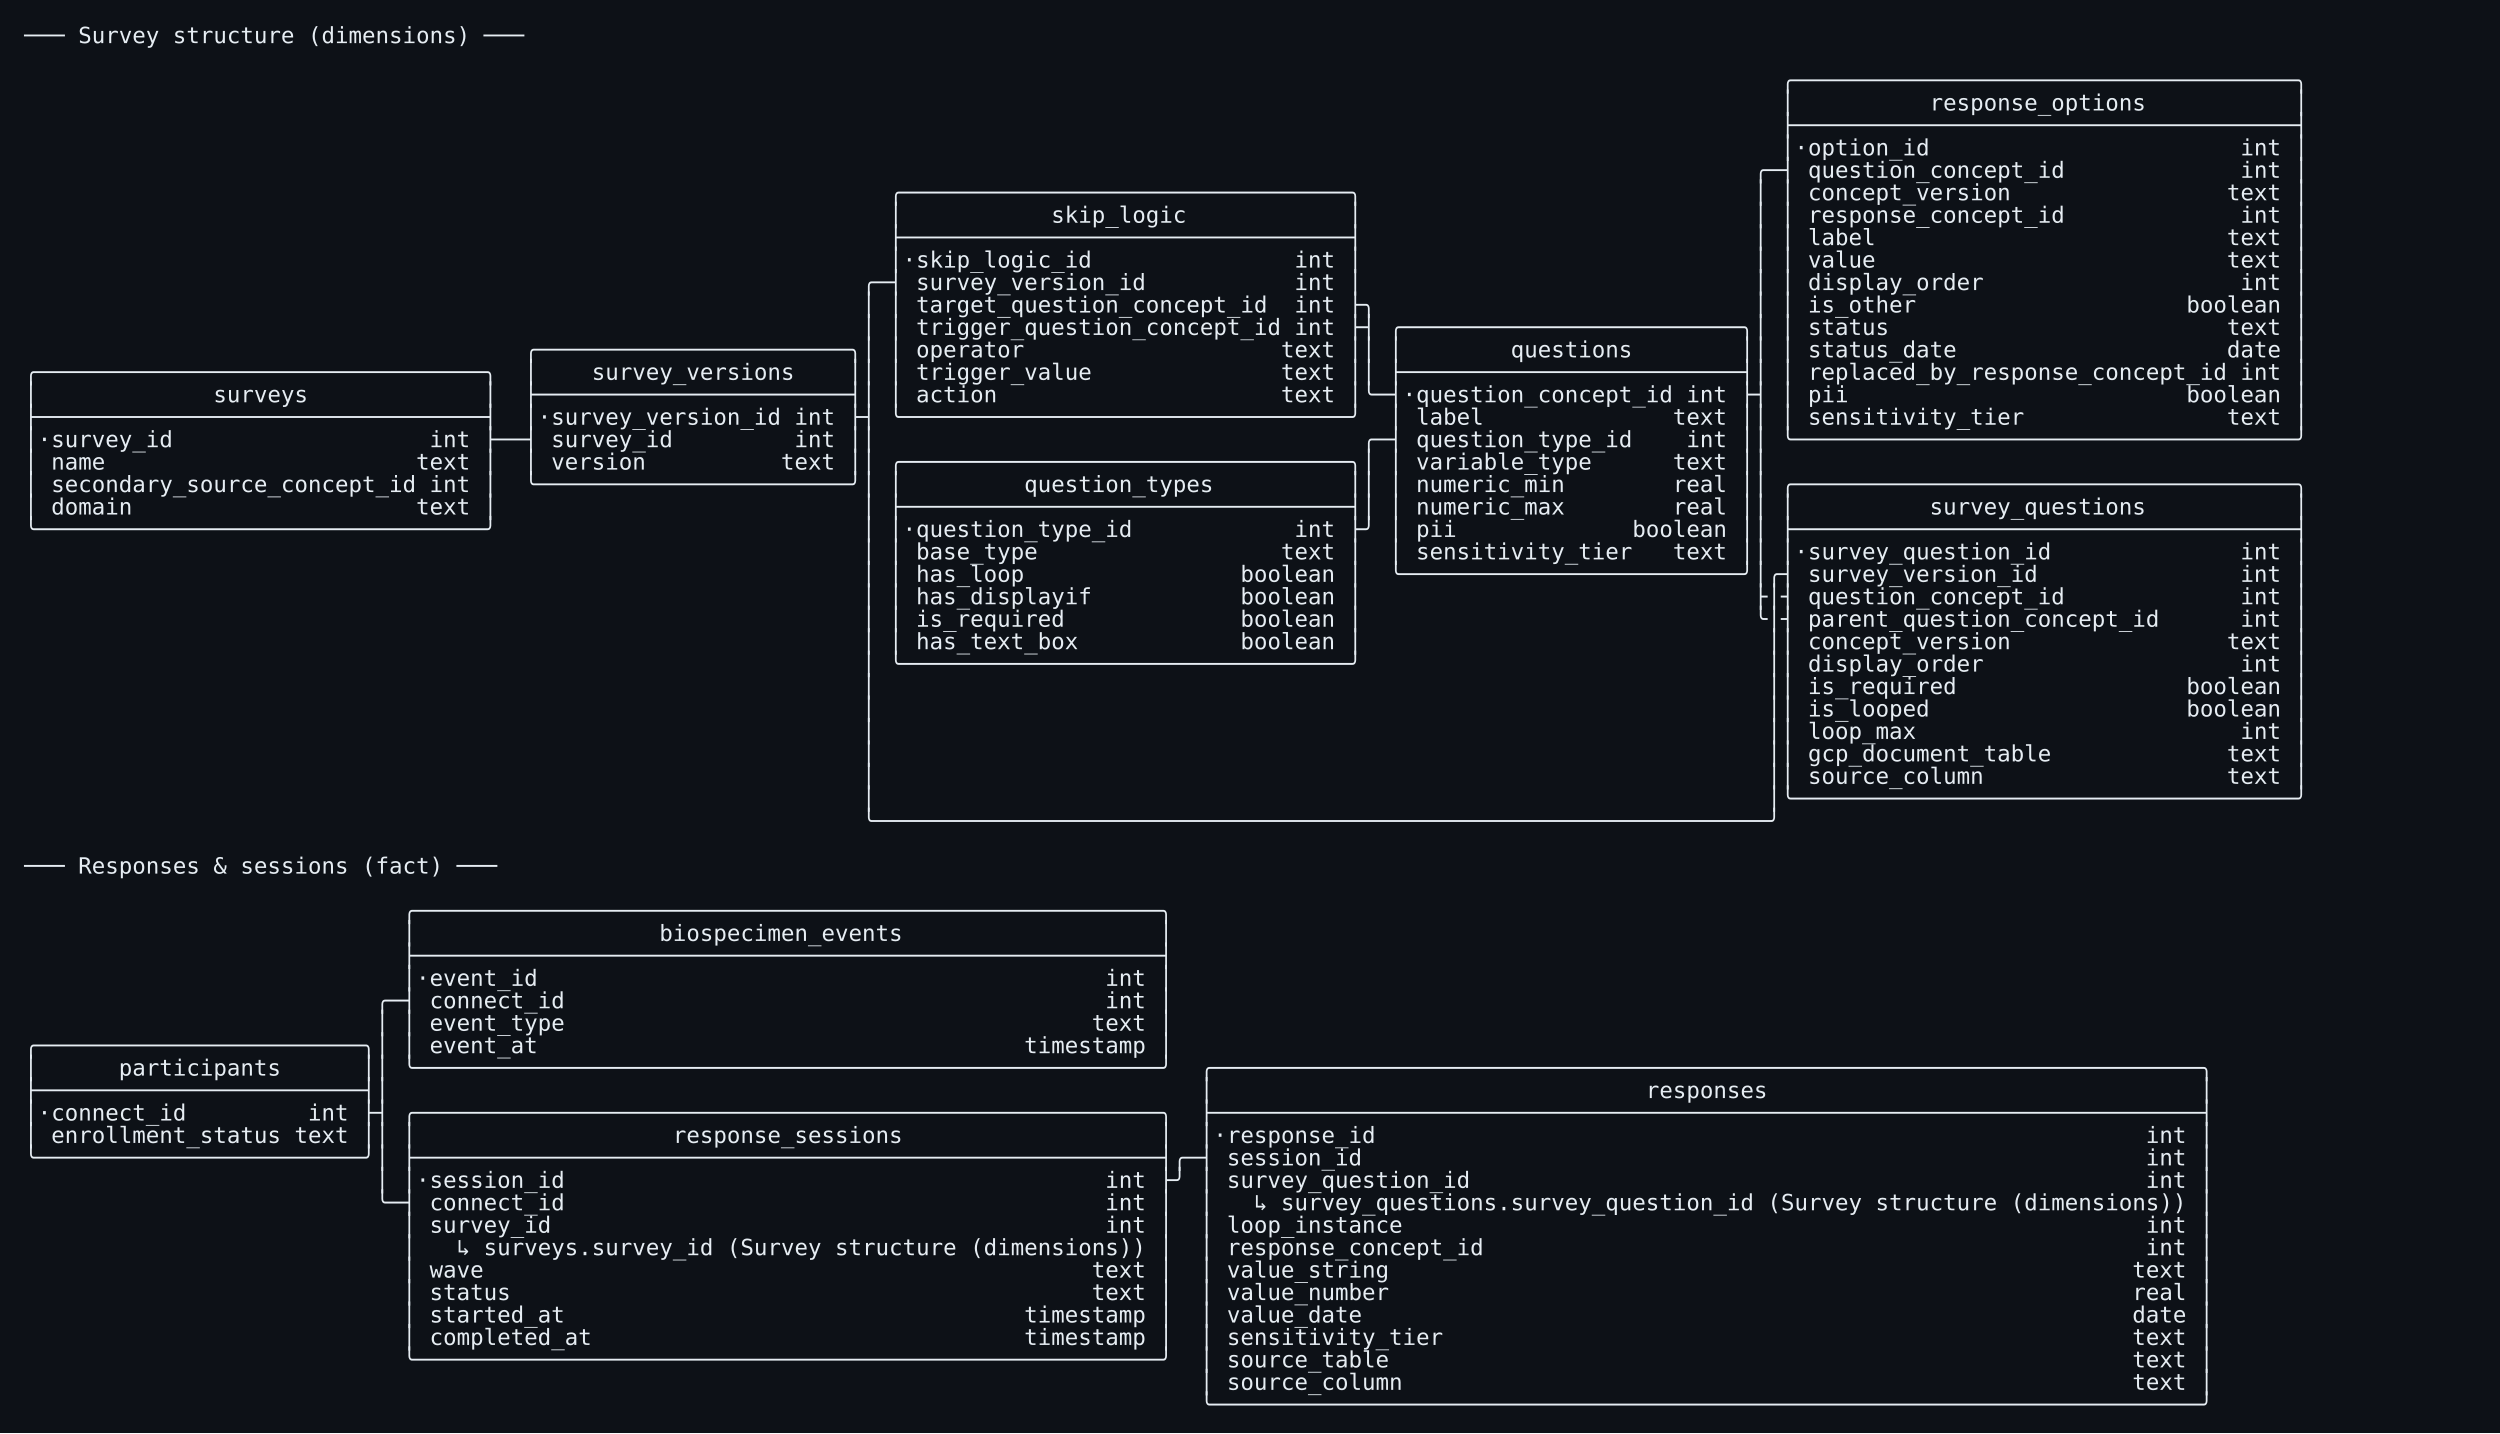
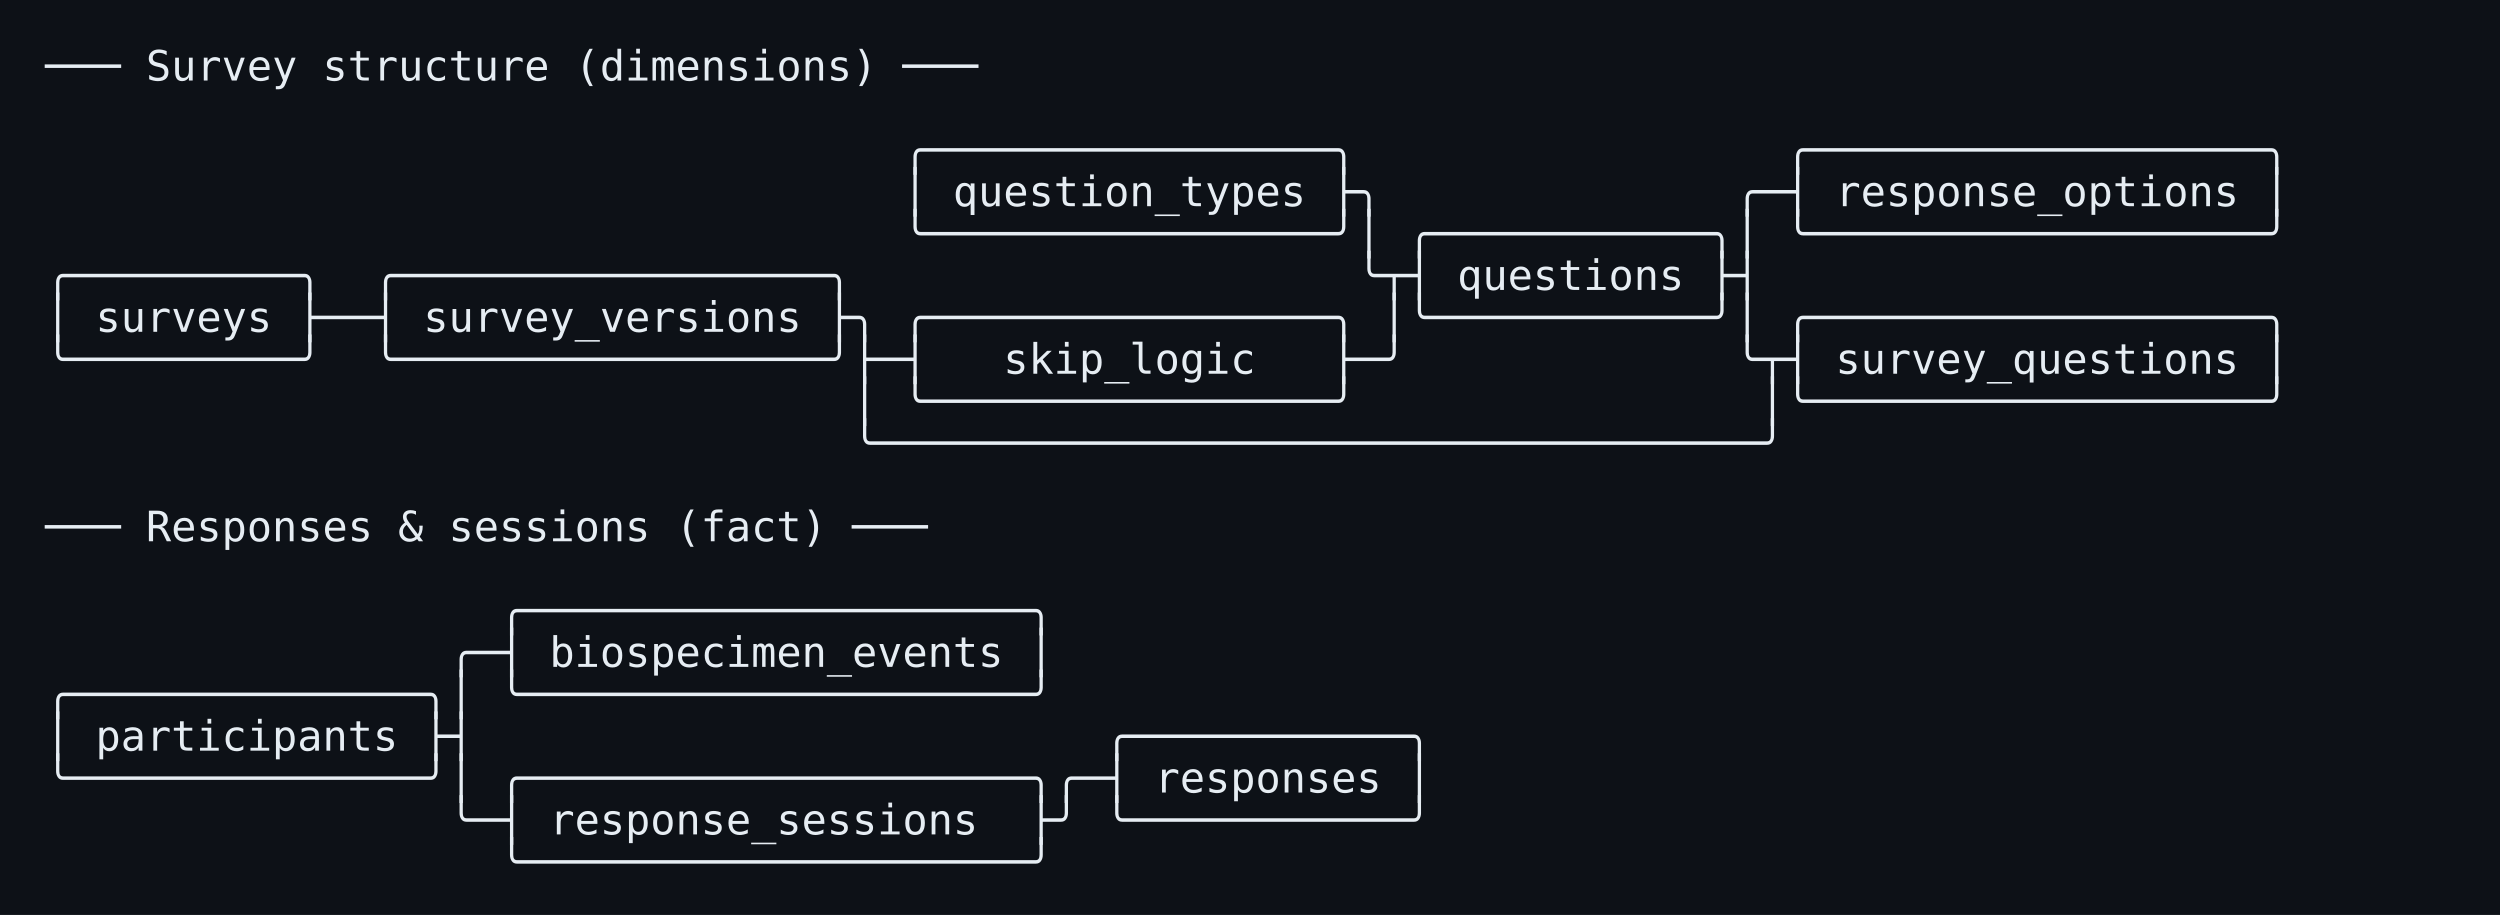
- <svg xmlns="http://www.w3.org/2000/svg" width="1448" height="830" viewBox="0 0 1448 830">
-   <rect width="1448" height="830" fill="#0d1117" />
+ <svg xmlns="http://www.w3.org/2000/svg" width="776" height="284" viewBox="0 0 776 284">
+   <rect width="776" height="284" fill="#0d1117" />
  <text font-family="ui-monospace, SFMono-Regular, 'SF Mono', Menlo, Consolas, 'DejaVu Sans Mono', monospace" font-size="13" fill="#e6edf3" xml:space="preserve">
    <tspan x="14" y="25">─── Survey structure (dimensions) ───</tspan>
    <tspan x="14" y="38" />
-     <tspan x="14" y="51">                                                                                                                                  ╭─────────────────────────────────────╮</tspan>
-     <tspan x="14" y="64">                                                                                                                                  │          response_options           │</tspan>
-     <tspan x="14" y="77">                                                                                                                                  ├─────────────────────────────────────┤</tspan>
-     <tspan x="14" y="90">                                                                                                                                  │·option_id                       int │</tspan>
-     <tspan x="14" y="103">                                                                                                                                ╭─┤ question_concept_id             int │</tspan>
-     <tspan x="14" y="116">                                                                ╭─────────────────────────────────╮                             │ │ concept_version                text │</tspan>
-     <tspan x="14" y="129">                                                                │           skip_logic            │                             │ │ response_concept_id             int │</tspan>
-     <tspan x="14" y="142">                                                                ├─────────────────────────────────┤                             │ │ label                          text │</tspan>
-     <tspan x="14" y="155">                                                                │·skip_logic_id               int │                             │ │ value                          text │</tspan>
-     <tspan x="14" y="168">                                                              ╭─┤ survey_version_id           int │                             │ │ display_order                   int │</tspan>
-     <tspan x="14" y="181">                                                              │ │ target_question_concept_id  int ├╮                            │ │ is_other                    boolean │</tspan>
-     <tspan x="14" y="194">                                                              │ │ trigger_question_concept_id int ├┤ ╭─────────────────────────╮│ │ status                         text │</tspan>
-     <tspan x="14" y="207">                                     ╭───────────────────────╮│ │ operator                   text ││ │        questions        ││ │ status_date                    date │</tspan>
-     <tspan x="14" y="220">╭─────────────────────────────────╮  │    survey_versions    ││ │ trigger_value              text ││ ├─────────────────────────┤│ │ replaced_by_response_concept_id int │</tspan>
-     <tspan x="14" y="233">│             surveys             │  ├───────────────────────┤│ │ action                     text │╰─┤·question_concept_id int ├┤ │ pii                         boolean │</tspan>
-     <tspan x="14" y="246">├─────────────────────────────────┤  │·survey_version_id int ├┤ ╰─────────────────────────────────╯  │ label              text ││ │ sensitivity_tier               text │</tspan>
-     <tspan x="14" y="259">│·survey_id                   int ├──┤ survey_id         int ││                                    ╭─┤ question_type_id    int ││ ╰─────────────────────────────────────╯</tspan>
-     <tspan x="14" y="272">│ name                       text │  │ version          text ││ ╭─────────────────────────────────╮│ │ variable_type      text ││</tspan>
-     <tspan x="14" y="285">│ secondary_source_concept_id int │  ╰───────────────────────╯│ │         question_types          ││ │ numeric_min        real ││ ╭─────────────────────────────────────╮</tspan>
-     <tspan x="14" y="298">│ domain                     text │                           │ ├─────────────────────────────────┤│ │ numeric_max        real ││ │          survey_questions           │</tspan>
-     <tspan x="14" y="311">╰─────────────────────────────────╯                           │ │·question_type_id            int ├╯ │ pii             boolean ││ ├─────────────────────────────────────┤</tspan>
-     <tspan x="14" y="324">                                                              │ │ base_type                  text │  │ sensitivity_tier   text ││ │·survey_question_id              int │</tspan>
-     <tspan x="14" y="337">                                                              │ │ has_loop                boolean │  ╰─────────────────────────╯│╭┤ survey_version_id               int │</tspan>
-     <tspan x="14" y="350">                                                              │ │ has_displayif           boolean │                             ├│┤ question_concept_id             int │</tspan>
-     <tspan x="14" y="363">                                                              │ │ is_required             boolean │                             ╰│┤ parent_question_concept_id      int │</tspan>
-     <tspan x="14" y="376">                                                              │ │ has_text_box            boolean │                              ││ concept_version                text │</tspan>
-     <tspan x="14" y="389">                                                              │ ╰─────────────────────────────────╯                              ││ display_order                   int │</tspan>
-     <tspan x="14" y="402">                                                              │                                                                  ││ is_required                 boolean │</tspan>
-     <tspan x="14" y="415">                                                              │                                                                  ││ is_looped                   boolean │</tspan>
-     <tspan x="14" y="428">                                                              │                                                                  ││ loop_max                        int │</tspan>
-     <tspan x="14" y="441">                                                              │                                                                  ││ gcp_document_table             text │</tspan>
-     <tspan x="14" y="454">                                                              │                                                                  ││ source_column                  text │</tspan>
-     <tspan x="14" y="467">                                                              │                                                                  │╰─────────────────────────────────────╯</tspan>
-     <tspan x="14" y="480">                                                              ╰──────────────────────────────────────────────────────────────────╯</tspan>
-     <tspan x="14" y="493" />
-     <tspan x="14" y="506">─── Responses &amp; sessions (fact) ───</tspan>
-     <tspan x="14" y="519" />
-     <tspan x="14" y="532">                            ╭───────────────────────────────────────────────────────╮</tspan>
-     <tspan x="14" y="545">                            │                  biospecimen_events                   │</tspan>
-     <tspan x="14" y="558">                            ├───────────────────────────────────────────────────────┤</tspan>
-     <tspan x="14" y="571">                            │·event_id                                          int │</tspan>
-     <tspan x="14" y="584">                          ╭─┤ connect_id                                        int │</tspan>
-     <tspan x="14" y="597">                          │ │ event_type                                       text │</tspan>
-     <tspan x="14" y="610">╭────────────────────────╮│ │ event_at                                    timestamp │</tspan>
-     <tspan x="14" y="623">│      participants      ││ ╰───────────────────────────────────────────────────────╯  ╭─────────────────────────────────────────────────────────────────────────╮</tspan>
-     <tspan x="14" y="636">├────────────────────────┤│                                                            │                                responses                                │</tspan>
-     <tspan x="14" y="649">│·connect_id         int ├┤ ╭───────────────────────────────────────────────────────╮  ├─────────────────────────────────────────────────────────────────────────┤</tspan>
-     <tspan x="14" y="662">│ enrollment_status text ││ │                   response_sessions                   │  │·response_id                                                         int │</tspan>
-     <tspan x="14" y="675">╰────────────────────────╯│ ├───────────────────────────────────────────────────────┤╭─┤ session_id                                                          int │</tspan>
-     <tspan x="14" y="688">                          │ │·session_id                                        int ├╯ │ survey_question_id                                                  int │</tspan>
-     <tspan x="14" y="701">                          ╰─┤ connect_id                                        int │  │   ↳ survey_questions.survey_question_id (Survey structure (dimensions)) │</tspan>
-     <tspan x="14" y="714">                            │ survey_id                                         int │  │ loop_instance                                                       int │</tspan>
-     <tspan x="14" y="727">                            │   ↳ surveys.survey_id (Survey structure (dimensions)) │  │ response_concept_id                                                 int │</tspan>
-     <tspan x="14" y="740">                            │ wave                                             text │  │ value_string                                                       text │</tspan>
-     <tspan x="14" y="753">                            │ status                                           text │  │ value_number                                                       real │</tspan>
-     <tspan x="14" y="766">                            │ started_at                                  timestamp │  │ value_date                                                         date │</tspan>
-     <tspan x="14" y="779">                            │ completed_at                                timestamp │  │ sensitivity_tier                                                   text │</tspan>
-     <tspan x="14" y="792">                            ╰───────────────────────────────────────────────────────╯  │ source_table                                                       text │</tspan>
-     <tspan x="14" y="805">                                                                                       │ source_column                                                      text │</tspan>
-     <tspan x="14" y="818">                                                                                       ╰─────────────────────────────────────────────────────────────────────────╯</tspan>
+     <tspan x="14" y="51">                                  ╭────────────────╮                 ╭──────────────────╮</tspan>
+     <tspan x="14" y="64">                                  │ question_types ├╮              ╭─┤ response_options │</tspan>
+     <tspan x="14" y="77">                                  ╰────────────────╯│ ╭───────────╮│ ╰──────────────────╯</tspan>
+     <tspan x="14" y="90">╭─────────╮  ╭─────────────────╮                    ╰┬┤ questions ├┤</tspan>
+     <tspan x="14" y="103">│ surveys ├──┤ survey_versions ├╮ ╭────────────────╮ │╰───────────╯│ ╭──────────────────╮</tspan>
+     <tspan x="14" y="116">╰─────────╯  ╰─────────────────╯├─┤   skip_logic   ├─╯             ╰┬┤ survey_questions │</tspan>
+     <tspan x="14" y="129">                                │ ╰────────────────╯                │╰──────────────────╯</tspan>
+     <tspan x="14" y="142">                                ╰───────────────────────────────────╯</tspan>
+     <tspan x="14" y="155" />
+     <tspan x="14" y="168">─── Responses &amp; sessions (fact) ───</tspan>
+     <tspan x="14" y="181" />
+     <tspan x="14" y="194">                  ╭────────────────────╮</tspan>
+     <tspan x="14" y="207">                ╭─┤ biospecimen_events │</tspan>
+     <tspan x="14" y="220">╭──────────────╮│ ╰────────────────────╯</tspan>
+     <tspan x="14" y="233">│ participants ├┤                         ╭───────────╮</tspan>
+     <tspan x="14" y="246">╰──────────────╯│ ╭────────────────────╮╭─┤ responses │</tspan>
+     <tspan x="14" y="259">                ╰─┤ response_sessions  ├╯ ╰───────────╯</tspan>
+     <tspan x="14" y="272">                  ╰────────────────────╯</tspan>
  </text>
</svg>
